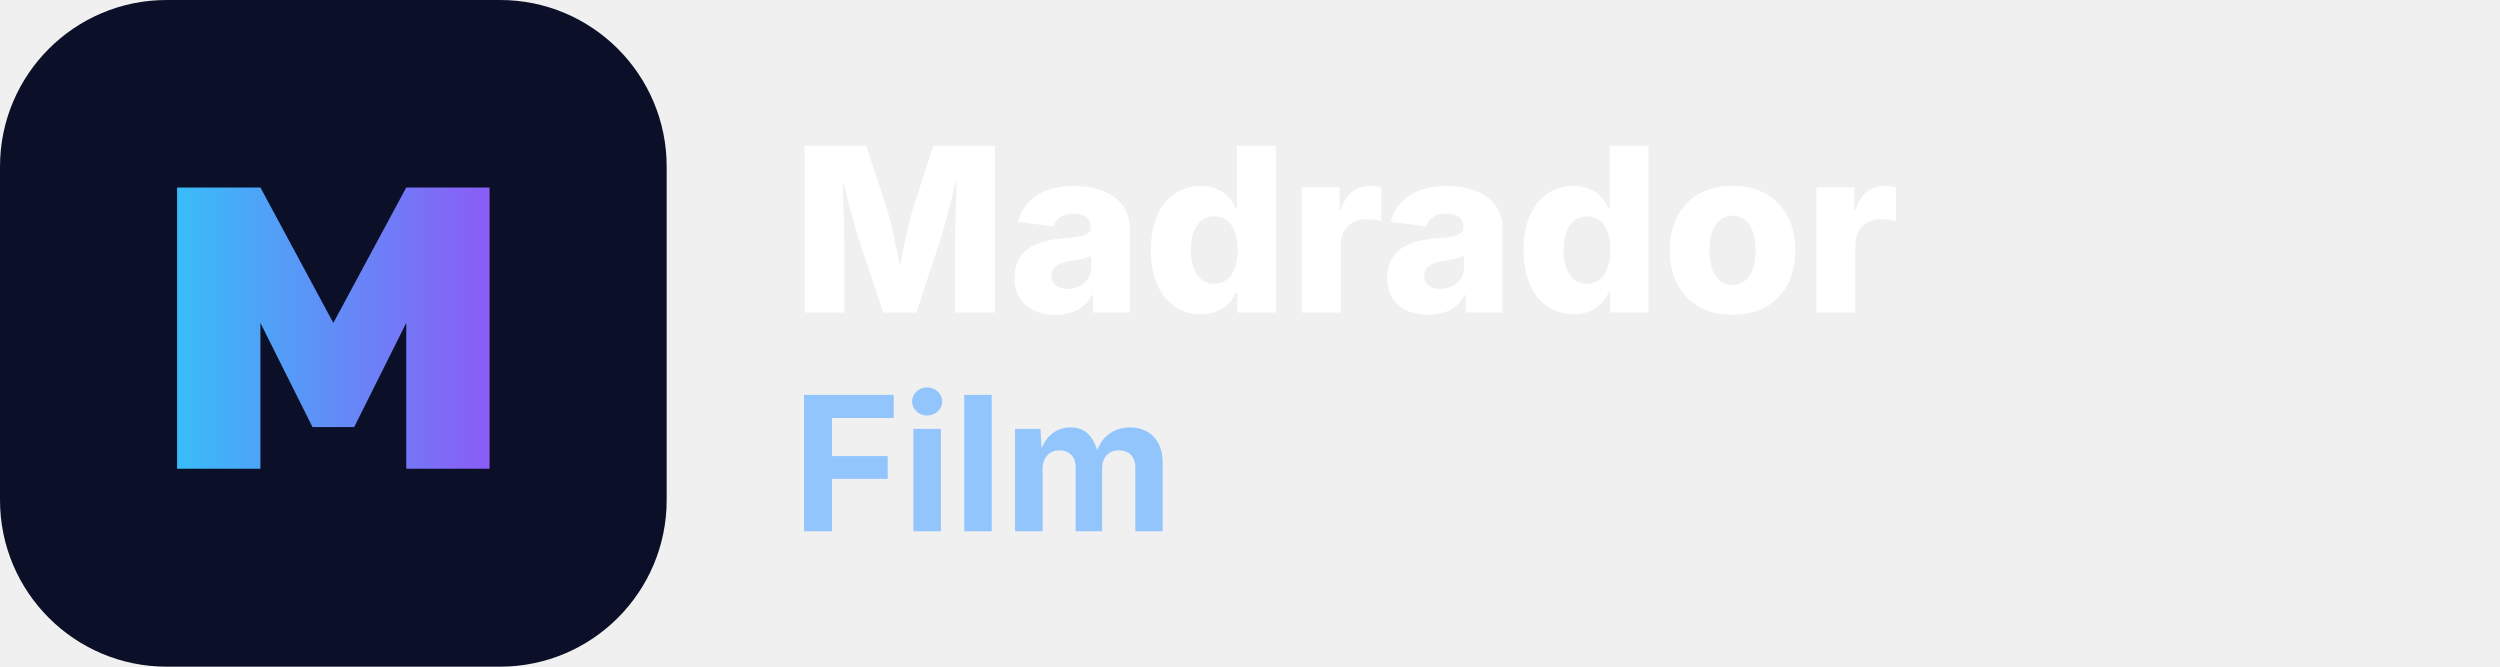
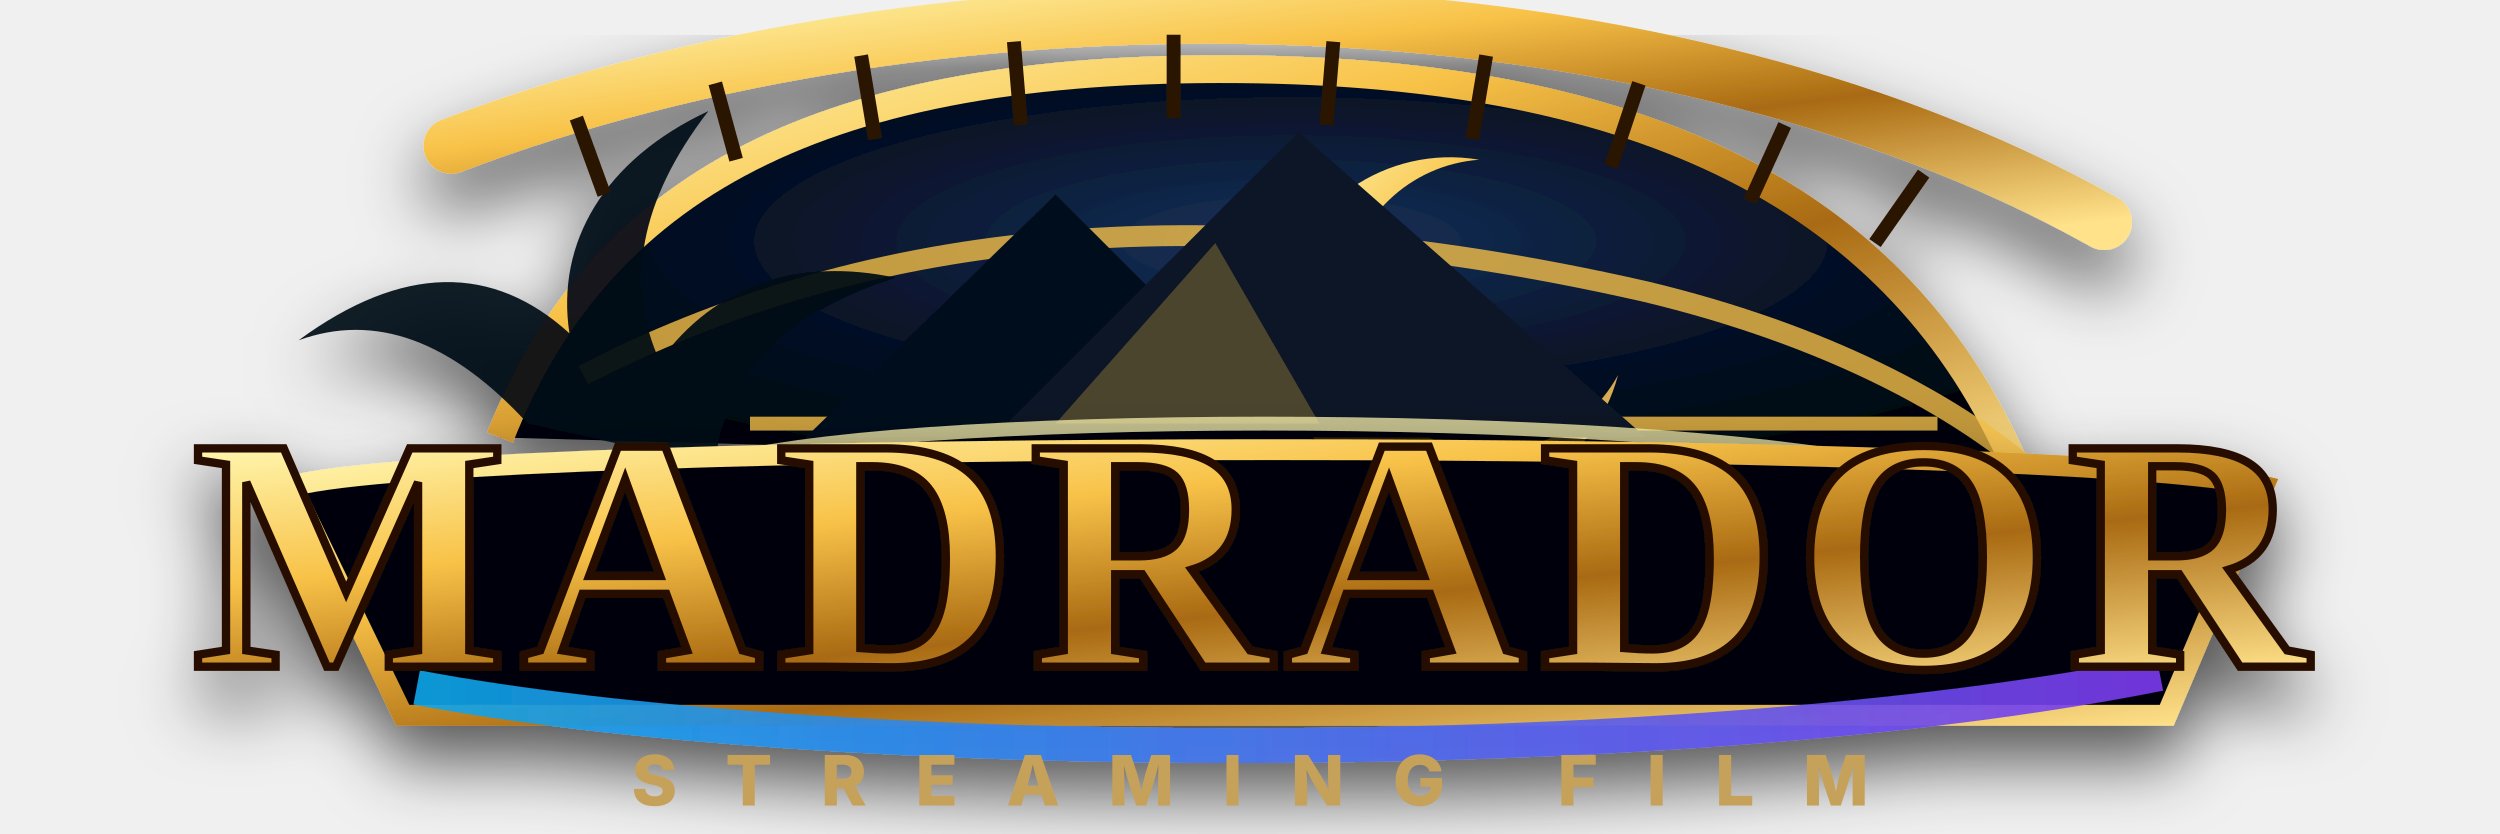
- <svg xmlns="http://www.w3.org/2000/svg" viewBox="0 0 240 64" role="img" aria-label="Madrador Film">
+ <svg xmlns="http://www.w3.org/2000/svg" viewBox="0 0 360 120" role="img" aria-label="Madrador Streaming Film">
  <defs>
-     <linearGradient id="g" x1="0" x2="1">
-       <stop offset="0" stop-color="#38bdf8" />
-       <stop offset="1" stop-color="#8b5cf6" />
+     <linearGradient id="gold" x1="0" x2="1" y1="0" y2="1">
+       <stop offset="0" stop-color="#fff7b0" />
+       <stop offset=".32" stop-color="#f8c248" />
+       <stop offset=".62" stop-color="#a96a12" />
+       <stop offset="1" stop-color="#ffe28a" />
    </linearGradient>
+     <linearGradient id="blue" x1="0" x2="1">
+       <stop offset="0" stop-color="#0ea5e9" />
+       <stop offset="1" stop-color="#7c3aed" />
+     </linearGradient>
+     <radialGradient id="sky" cx="52%" cy="42%" r="62%">
+       <stop offset="0" stop-color="#17345d" />
+       <stop offset=".52" stop-color="#071329" />
+       <stop offset="1" stop-color="#02040c" />
+     </radialGradient>
+     <filter id="glow" x="-30%" y="-30%" width="160%" height="160%">
+       <feDropShadow dx="0" dy="0" stdDeviation="2.4" flood-color="#f8c248" flood-opacity=".6" />
+       <feDropShadow dx="0" dy="5" stdDeviation="5" flood-color="#000" flood-opacity=".65" />
+     </filter>
  </defs>
-   <rect width="64" height="64" rx="16" fill="#0b1028" />
-   <path d="M17 45V18h8l7 13 7-13h8v27h-8V31l-5 10h-4l-5-10v14z" fill="url(#g)" />
-   <text x="76" y="30" fill="#fff" font-family="Inter,Segoe UI,sans-serif" font-size="22" font-weight="800">Madrador</text>
-   <text x="76" y="51" fill="#93c5fd" font-family="Inter,Segoe UI,sans-serif" font-size="18" font-weight="700">Film</text>
+   <rect width="360" height="120" fill="none" />
+   <g filter="url(#glow)">
+     <path d="M72 63C87 25 121 9 181 10c58 1 94 20 110 59" fill="url(#sky)" stroke="url(#gold)" stroke-width="4" />
+     <path d="M84 54c39-20 87-27 153-12 25 6 45 16 58 28" fill="none" stroke="#f8c248" stroke-width="3" opacity=".78" />
+     <path d="M108 61h171" stroke="#f8c248" stroke-width="2" opacity=".8" />
+     <path d="M213 23a21 21 0 1 0 20 31 25 25 0 1 1-20-31z" fill="url(#gold)" />
+     <path d="M116 63l36-35 35 35z" fill="#06101f" />
+     <path d="M143 63l44-44 50 44z" fill="#0a1426" />
+     <path d="M152 61l23-26 15 26z" fill="#f8c248" opacity=".28" />
+     <path d="M102 67c25-8 132-8 170 0" stroke="#fff7b0" stroke-width="2" opacity=".75" />
+     <path d="M76 61c-11-12-22-16-33-12 15-11 28-11 39-1-2-13 5-25 20-32-10 13-12 25-7 36 8-11 20-15 34-12-16 5-25 14-26 27z" fill="#020816" opacity=".92" />
+     <path d="M65 21c71-27 172-26 238 11" fill="none" stroke="url(#gold)" stroke-width="8" stroke-linecap="round" />
+     <g stroke="#2b1605" stroke-width="2">
+       <path d="M83 17l4 11M103 12l3 11M124 8l2 12M146 6l1 12M169 5v12M192 6l-1 12M214 8l-2 12M236 12l-4 12M257 18l-5 11M277 25l-7 10" />
+     </g>
+   </g>
+   <g filter="url(#glow)">
+     <path d="M42 70c26-7 256-7 284 0l-14 33H58z" fill="#030611" stroke="url(#gold)" stroke-width="3" />
+     <path d="M60 99c58 11 181 12 251-2" fill="none" stroke="url(#blue)" stroke-width="5" opacity=".9" />
+     <text x="180" y="96" text-anchor="middle" font-family="Georgia, 'Times New Roman', serif" font-size="48" font-weight="900" letter-spacing="2" fill="url(#gold)" stroke="#271000" stroke-width="1.2">MADRADOR</text>
+   </g>
+   <text x="180" y="116" text-anchor="middle" font-family="Inter, Segoe UI, sans-serif" font-size="10" font-weight="800" letter-spacing="7" fill="#c6a15a">STREAMING FILM</text>
</svg>
